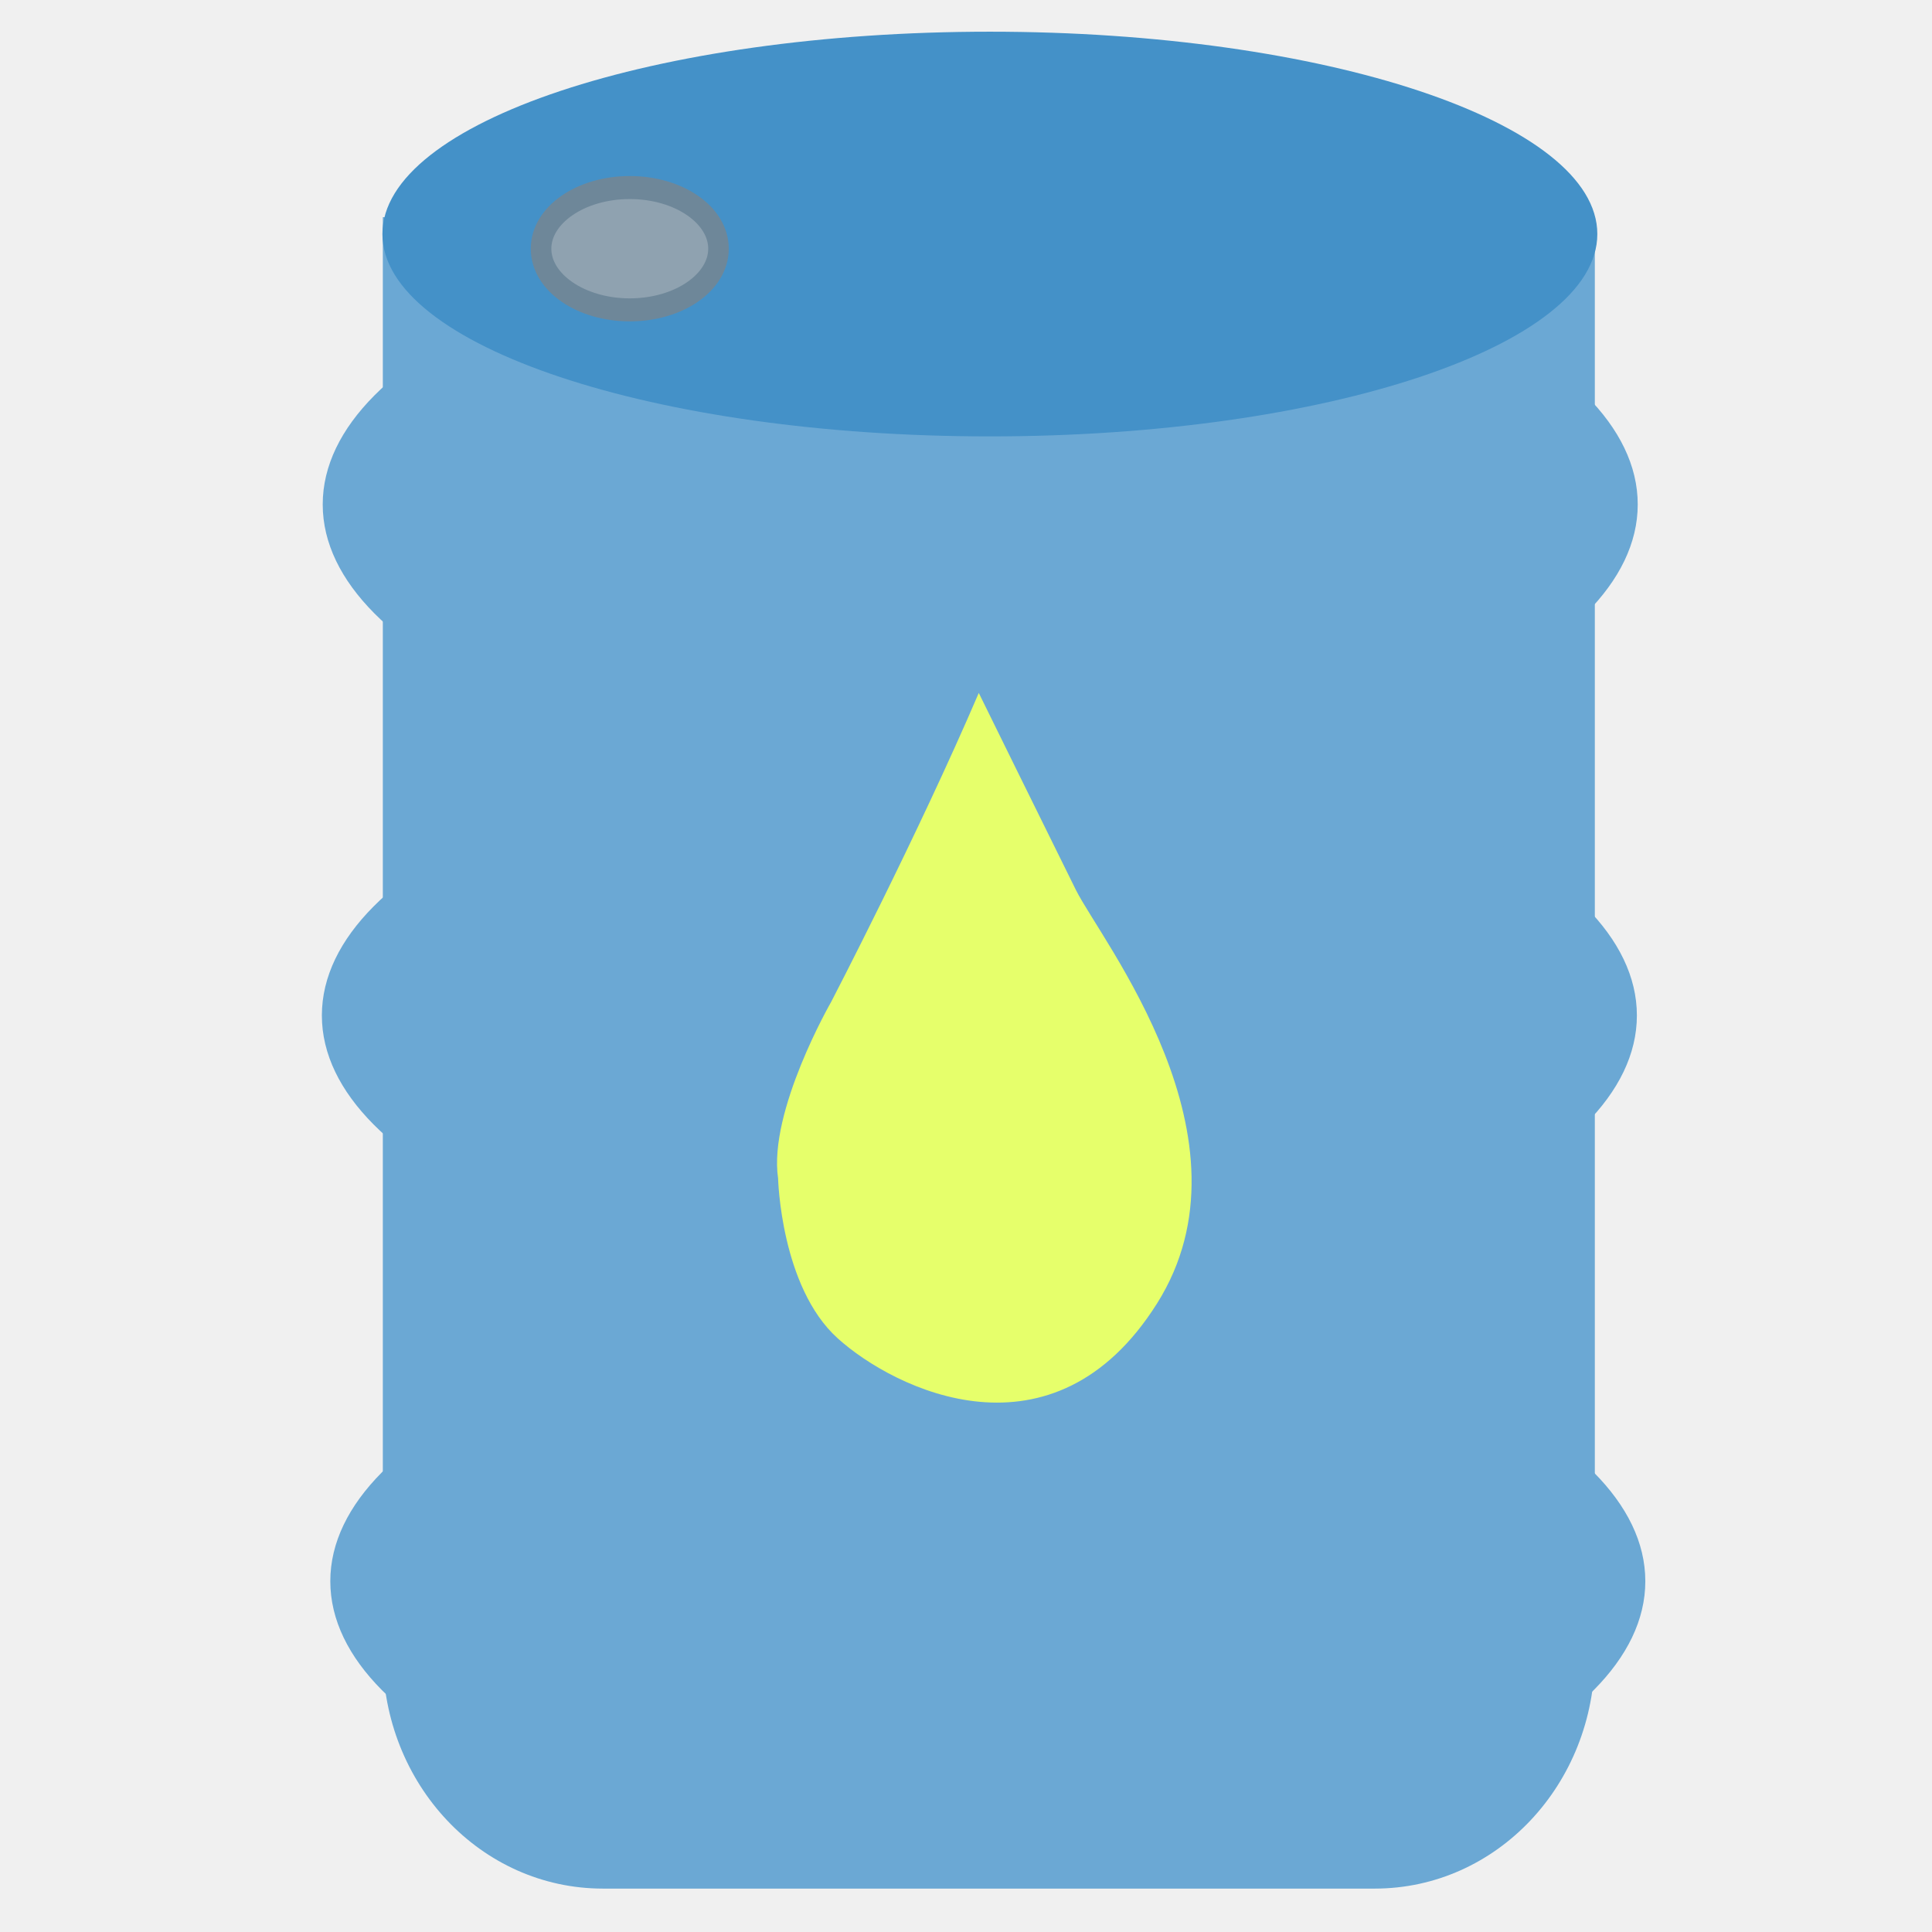
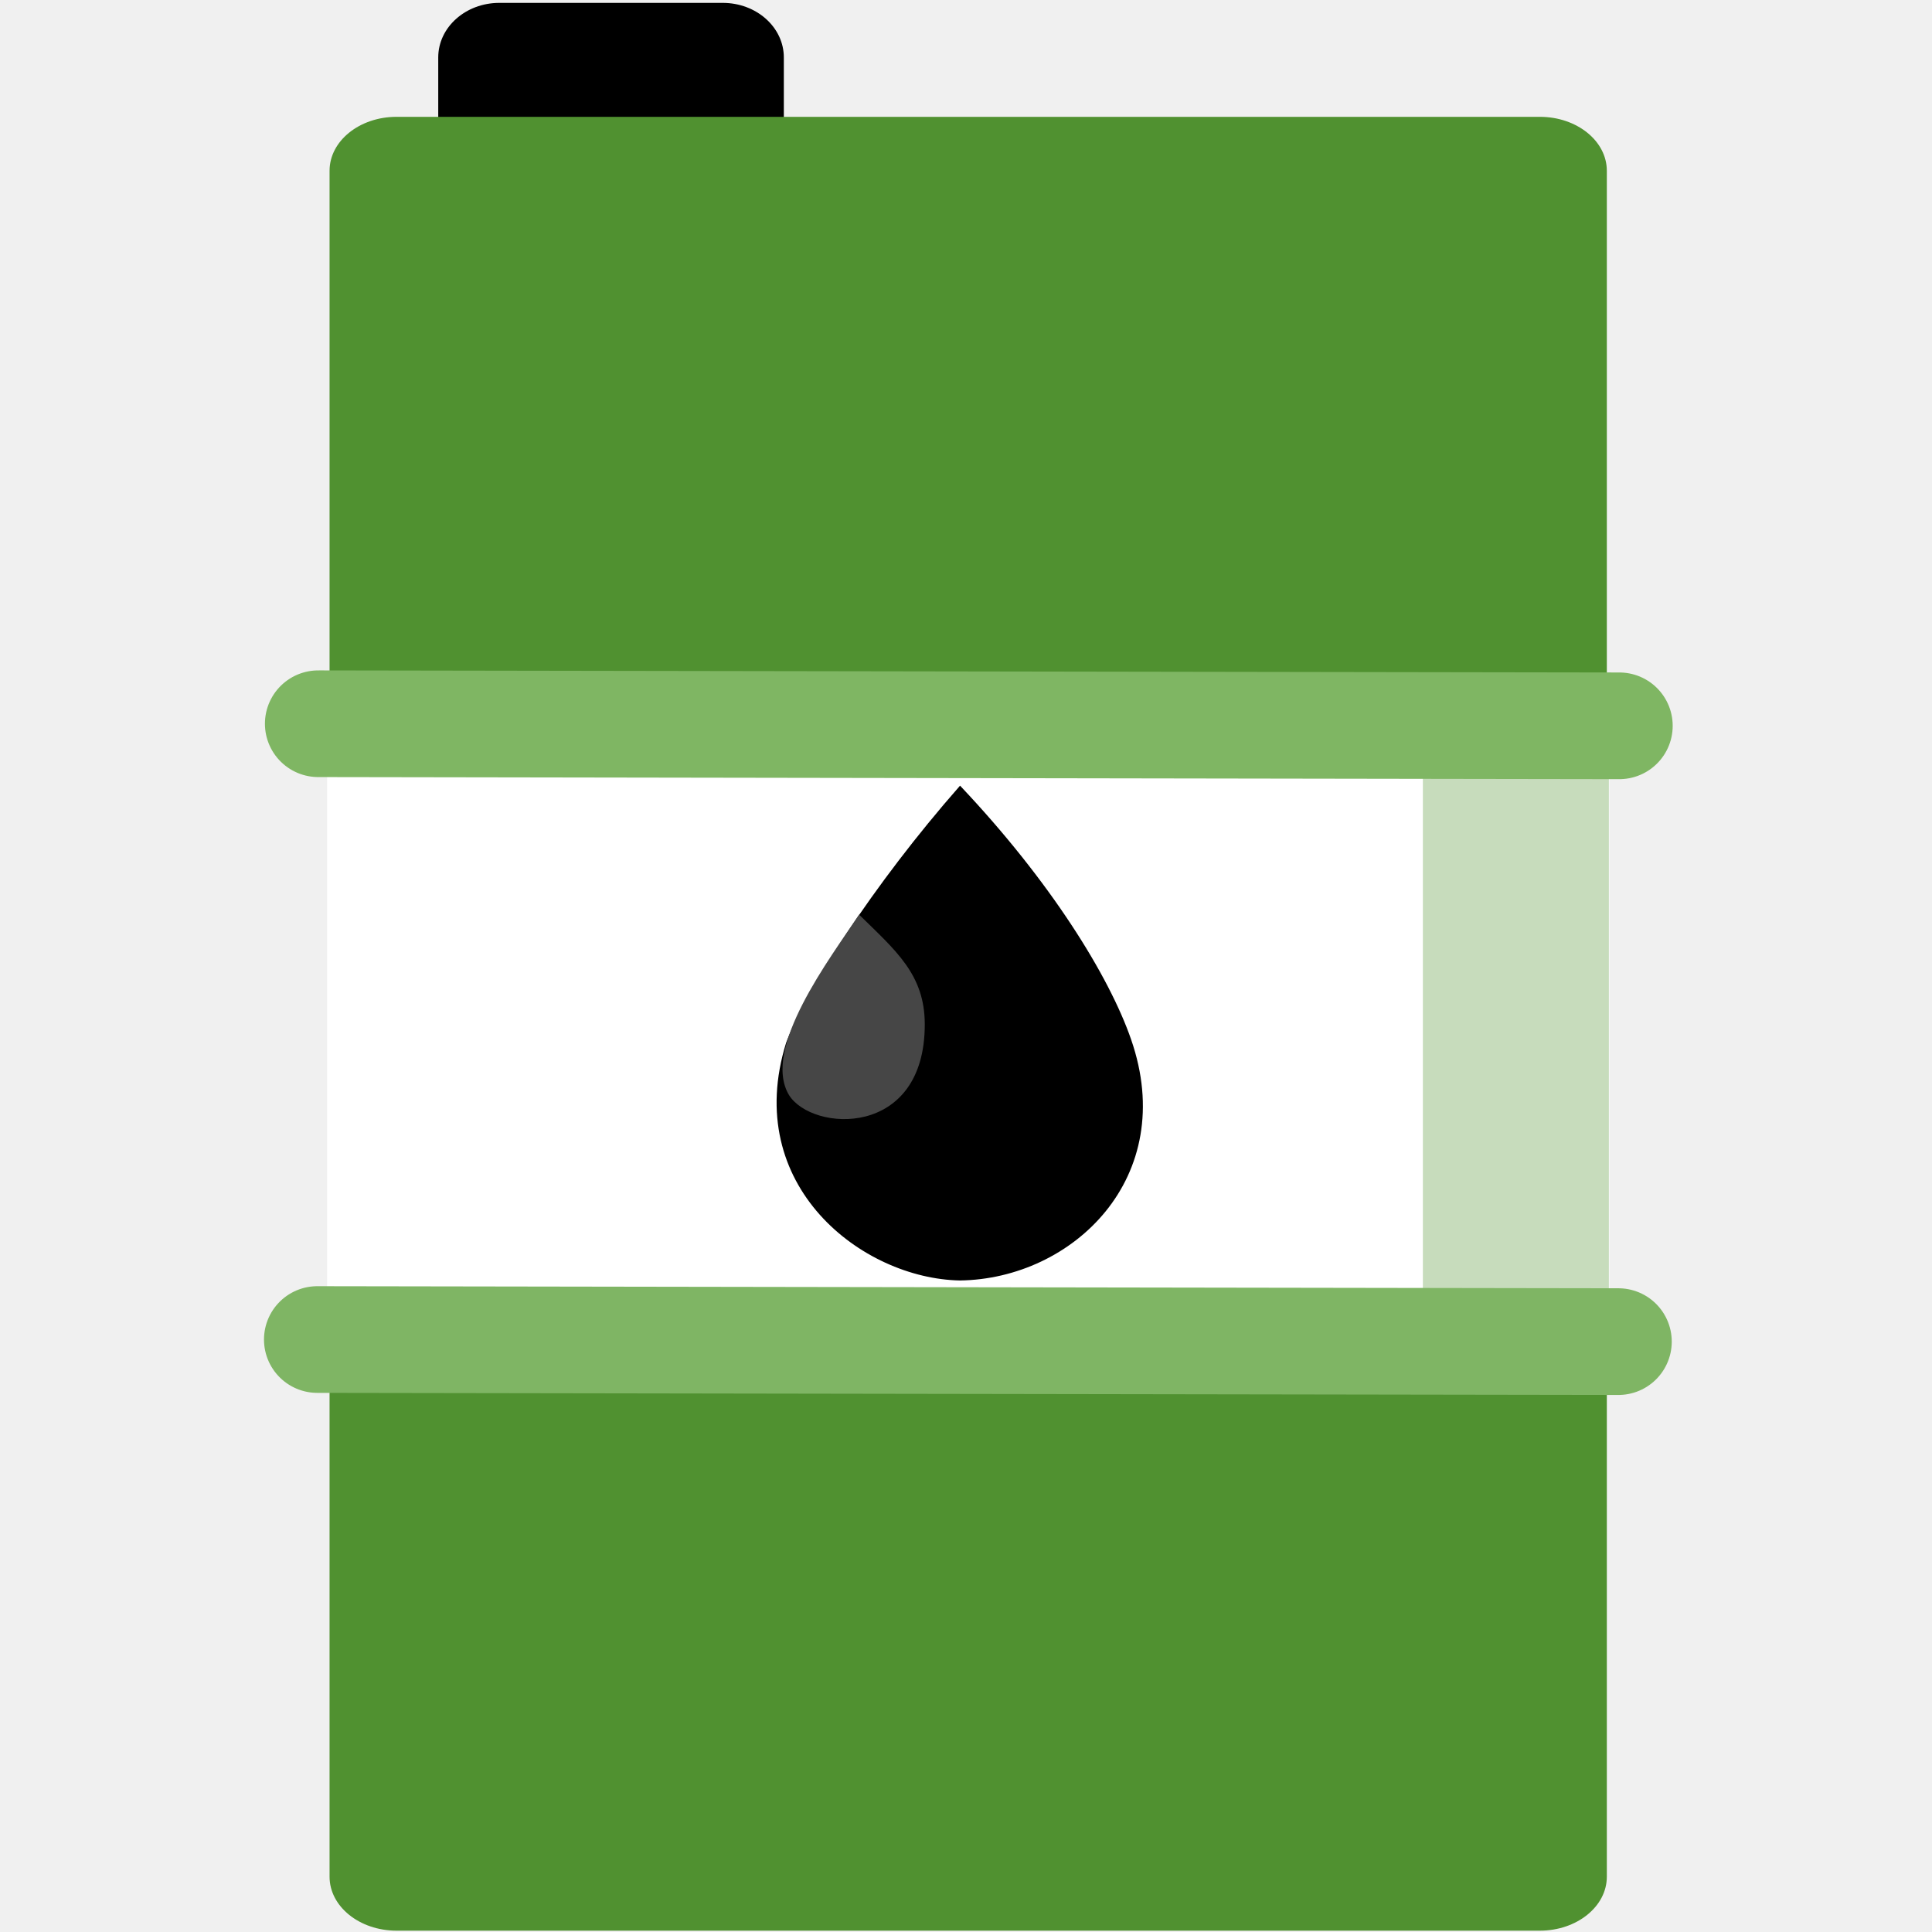
<svg xmlns="http://www.w3.org/2000/svg" width="67.733mm" height="67.733mm" viewBox="0 0 67.733 67.733" version="1.1" id="svg1" xml:space="preserve">
  <defs id="defs1" />
-   <g id="layer1" transform="matrix(0.3606139,0,0,0.4034649,-3.823248,-26.34015)">
-     <path id="rect1" style="fill:#6ba8d4;fill-opacity:1;stroke-width:3.457" d="M 165.649,84.154 V 209.121 c 0,11.23 -9.545,20.271 -21.4,20.271 H 69.219 c -11.856,0 -21.4,-9.041 -21.4,-20.271 V 84.154 c 0,0 117.83,0.202 117.83,0 z" />
-     <ellipse style="fill:#6ba8d4;fill-opacity:1;stroke:none;stroke-width:2.894;stroke-dasharray:none;stroke-opacity:1" id="path3-1" cx="105.898" cy="109.116" rx="63.922" ry="24.326" />
-     <ellipse style="fill:#4491c8;fill-opacity:1;stroke-width:4.003" id="path1" cx="106.836" cy="85.622" rx="59.056" ry="17.583" />
-     <ellipse style="fill:#8fa2b0;fill-opacity:1;stroke:#6e8799;stroke-width:2;stroke-dasharray:none;stroke-opacity:1" id="path2" cx="71.828" cy="86.896" rx="8.625" ry="5.314" />
-     <ellipse style="fill:#6ba8d4;fill-opacity:1;stroke:none;stroke-width:2.894;stroke-dasharray:none;stroke-opacity:1" id="path3" cx="105.816" cy="153.521" rx="63.922" ry="24.326" />
-     <ellipse style="fill:#6ba8d4;fill-opacity:1;stroke:none;stroke-width:2.894;stroke-dasharray:none;stroke-opacity:1" id="path3-3" cx="106.636" cy="202.683" rx="63.922" ry="24.326" />
-     <path style="fill:#e6ff6b;fill-opacity:1;stroke:none;stroke-width:4.851;stroke-linecap:round;stroke-linejoin:round;stroke-opacity:1" d="m 105.757,125.498 c -5.958,12.425 -14.349,26.843 -14.349,26.843 0,0 -6.126,9.51 -5.161,15.339 0,0 0.252,9.423 5.79,13.893 5.538,4.47 20.979,11.263 31.049,-3.024 10.07,-14.287 -5.454,-31.555 -7.888,-35.937 -2.434,-4.383 -9.44,-17.114 -9.44,-17.114 z" id="path1-6" />
+   <g id="layer1">
+     <rect style="display:inline;fill:#000000;fill-opacity:1;stroke-width:0.605;stroke-linecap:round;stroke-linejoin:round;paint-order:stroke markers fill" id="rect2-1-8-0" width="12.116" height="7.594" x="15.364" y="0.101" rx="2.141" ry="1.913" />
+     <rect style="display:inline;fill:#509130;fill-opacity:1;stroke-width:3.367;stroke-linecap:round;stroke-linejoin:round;paint-order:stroke markers fill" id="rect2" width="44.779" height="63.59" x="11.554" y="4.096" rx="2.347" ry="1.891" />
+     <rect style="display:inline;fill:#ffffff;fill-opacity:1;stroke-width:1.987;stroke-linecap:round;stroke-linejoin:round;paint-order:stroke markers fill" id="rect2-1" width="44.953" height="22.057" x="11.468" y="25.606" rx="2.356" ry="0.656" />
+     <rect style="display:inline;fill:#c7dcbc;fill-opacity:1;stroke-width:0.757;stroke-linecap:round;stroke-linejoin:round;paint-order:stroke markers fill" id="rect2-1-8" width="6.521" height="22.057" x="49.884" y="25.924" rx="0.342" ry="0.656" />
+     <path style="fill:#325b1e;fill-opacity:1;stroke:#7fb663;stroke-width:3.74;stroke-linecap:round;stroke-linejoin:round;stroke-dasharray:none;stroke-opacity:1;paint-order:stroke markers fill" d="m 11.158,25.373 45.614,0.073" id="path3" />
+     <path style="fill:#1e465b;fill-opacity:1;stroke:#7fb564;stroke-width:3.74;stroke-linecap:round;stroke-linejoin:round;stroke-dasharray:none;stroke-opacity:1;paint-order:stroke markers fill" d="m 11.125,46.962 45.614,0.073" id="path3-8" />
+   </g>
+   <g id="layer2" transform="matrix(1.20324,0,0,1.196273,-7.148794,-7.209941)">
+     <path style="display:inline;fill:#000000;fill-opacity:1;stroke-width:3.28;stroke-linecap:round;stroke-linejoin:round;paint-order:stroke markers fill" d="m 33.914,29.052 c -2.565,2.935 -4.516,6.038 -5.067,7.534 -1.299,4.195 2.218,6.914 5.061,6.967 3.29,-0.041 6.387,-3.019 4.989,-7.066 -0.642,-1.866 -2.362,-4.651 -4.984,-7.436 z" id="path1" />
+     <path style="display:inline;fill:#464646;fill-opacity:1;stroke-width:3.299;stroke-linecap:round;stroke-linejoin:round;paint-order:stroke markers fill" d="m 30.972,32.831 c -0.84,1.273 -2.85,3.922 -2.044,5.285 0.671,1.088 3.965,1.283 3.958,-2.074 -2.26e-4,-1.466 -0.862,-2.17 -1.914,-3.211 z" id="path2" />
  </g>
</svg>
